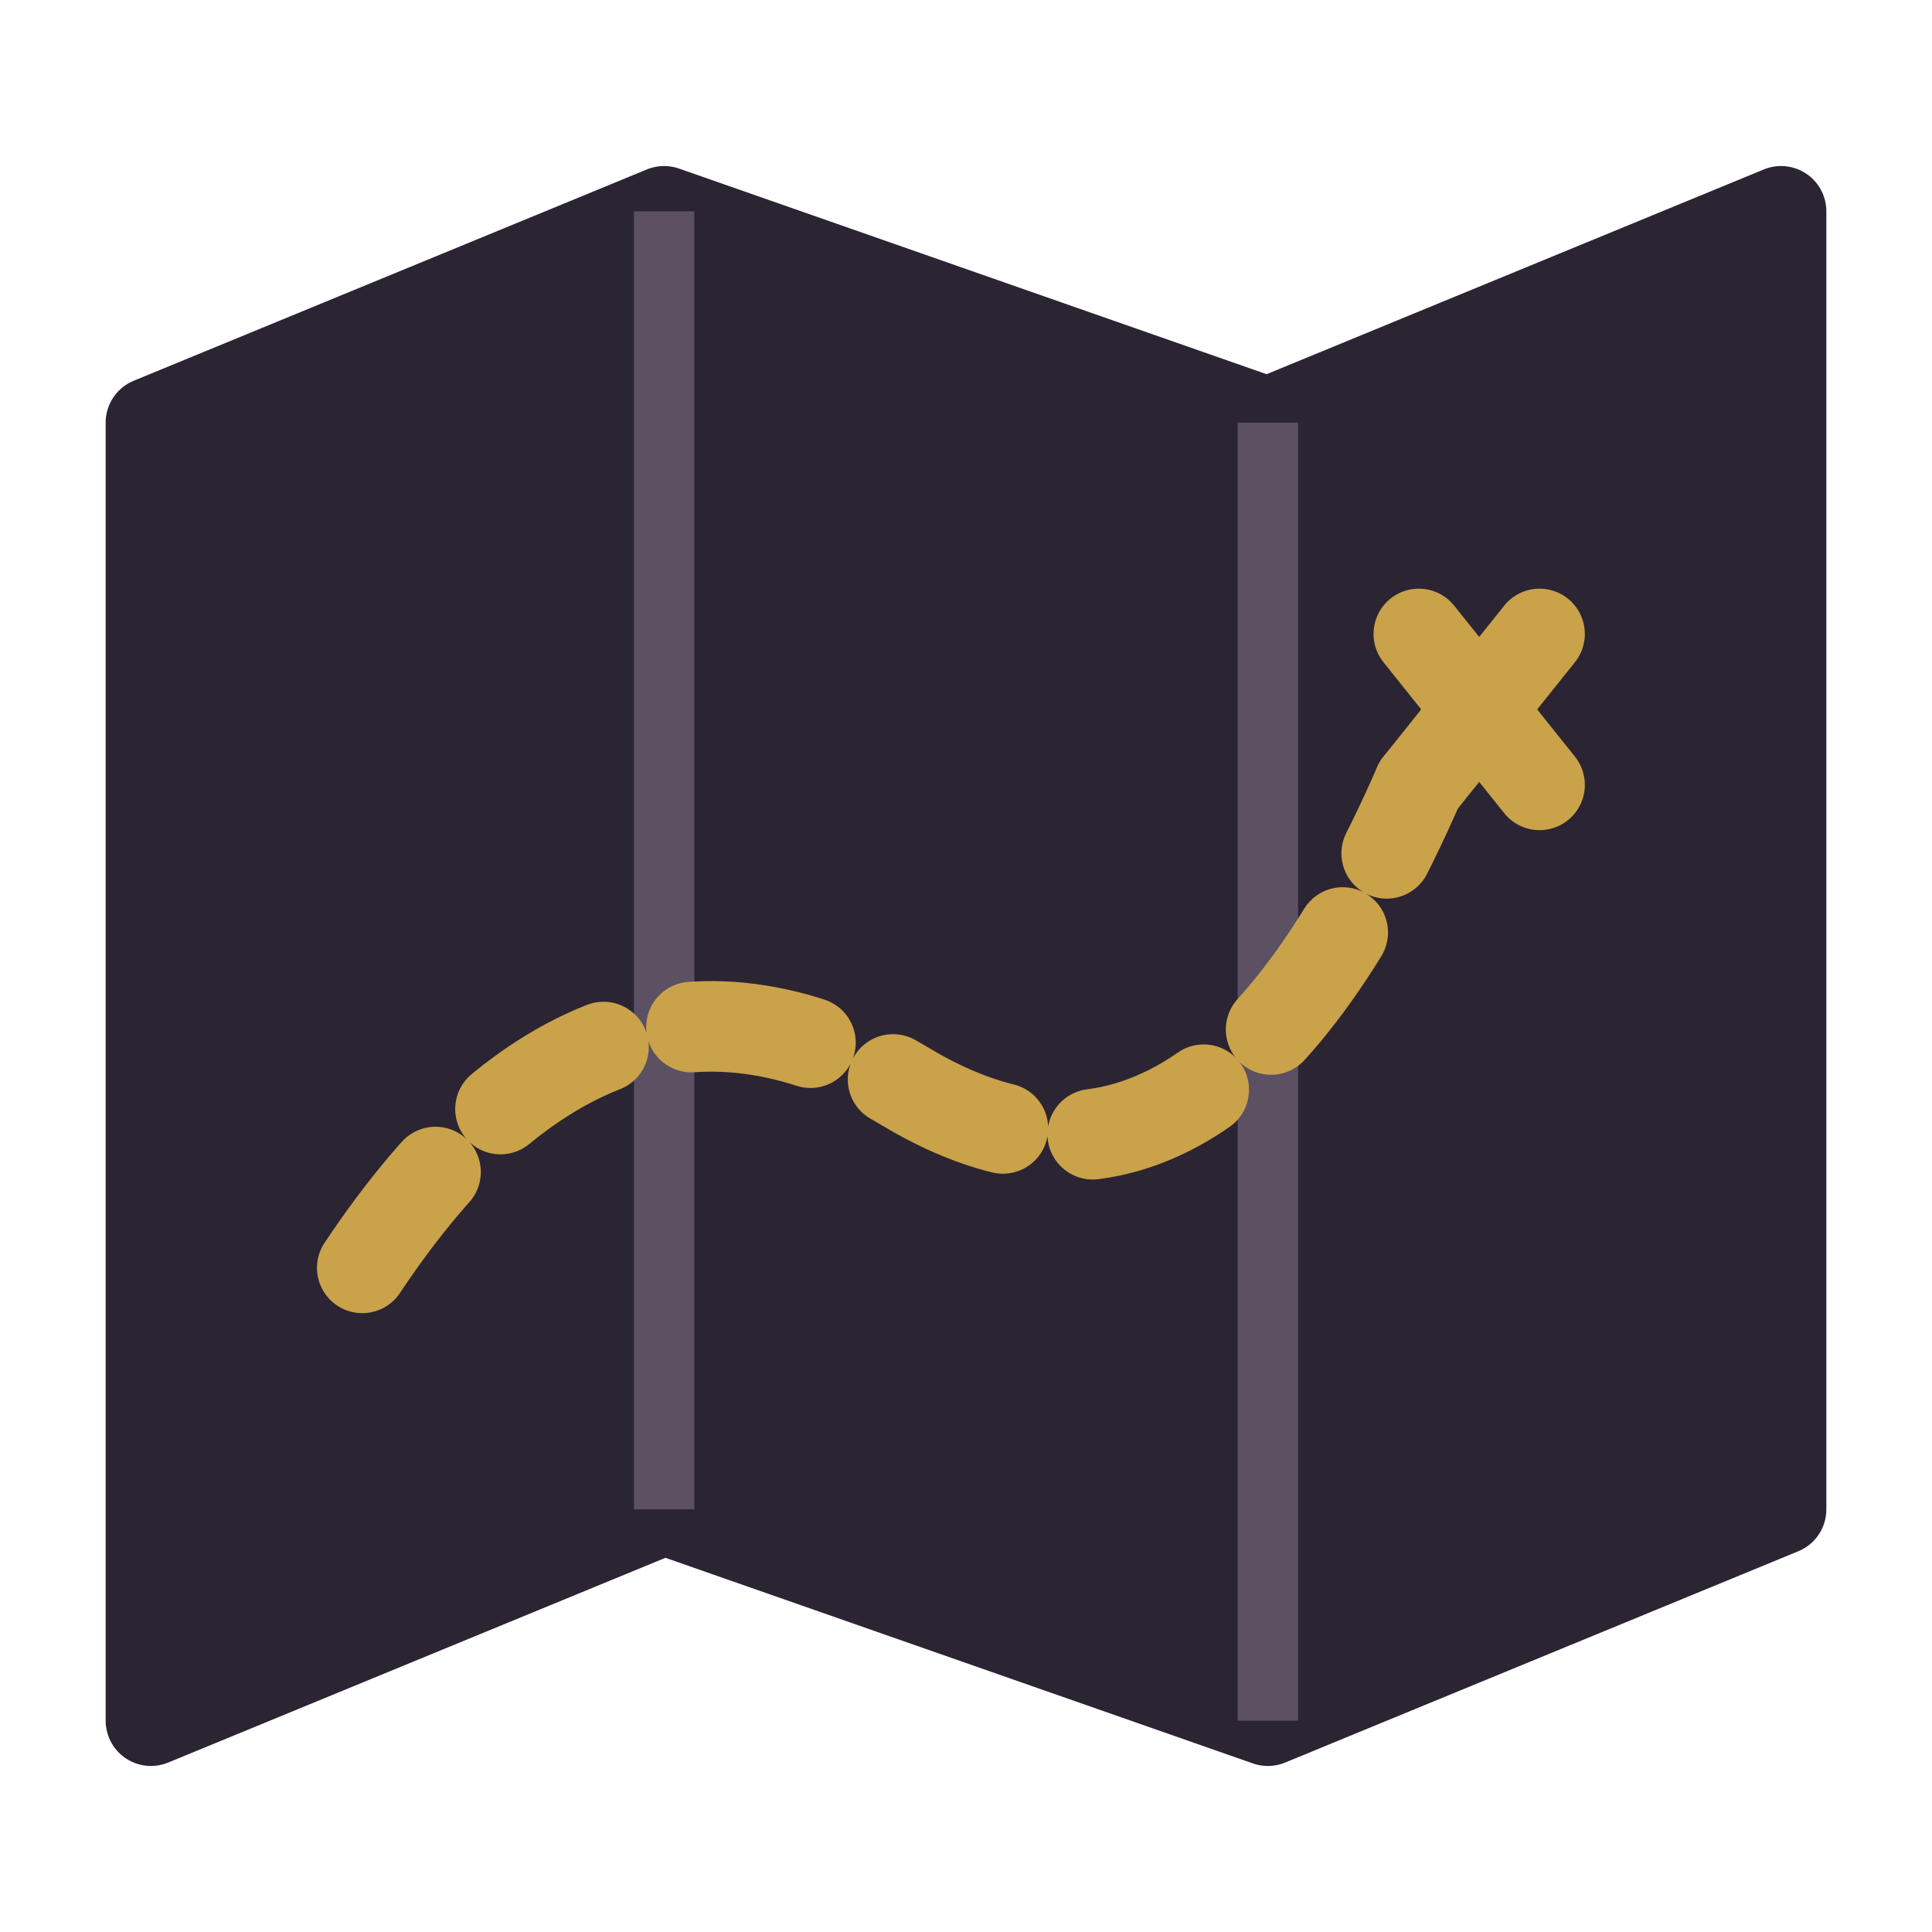
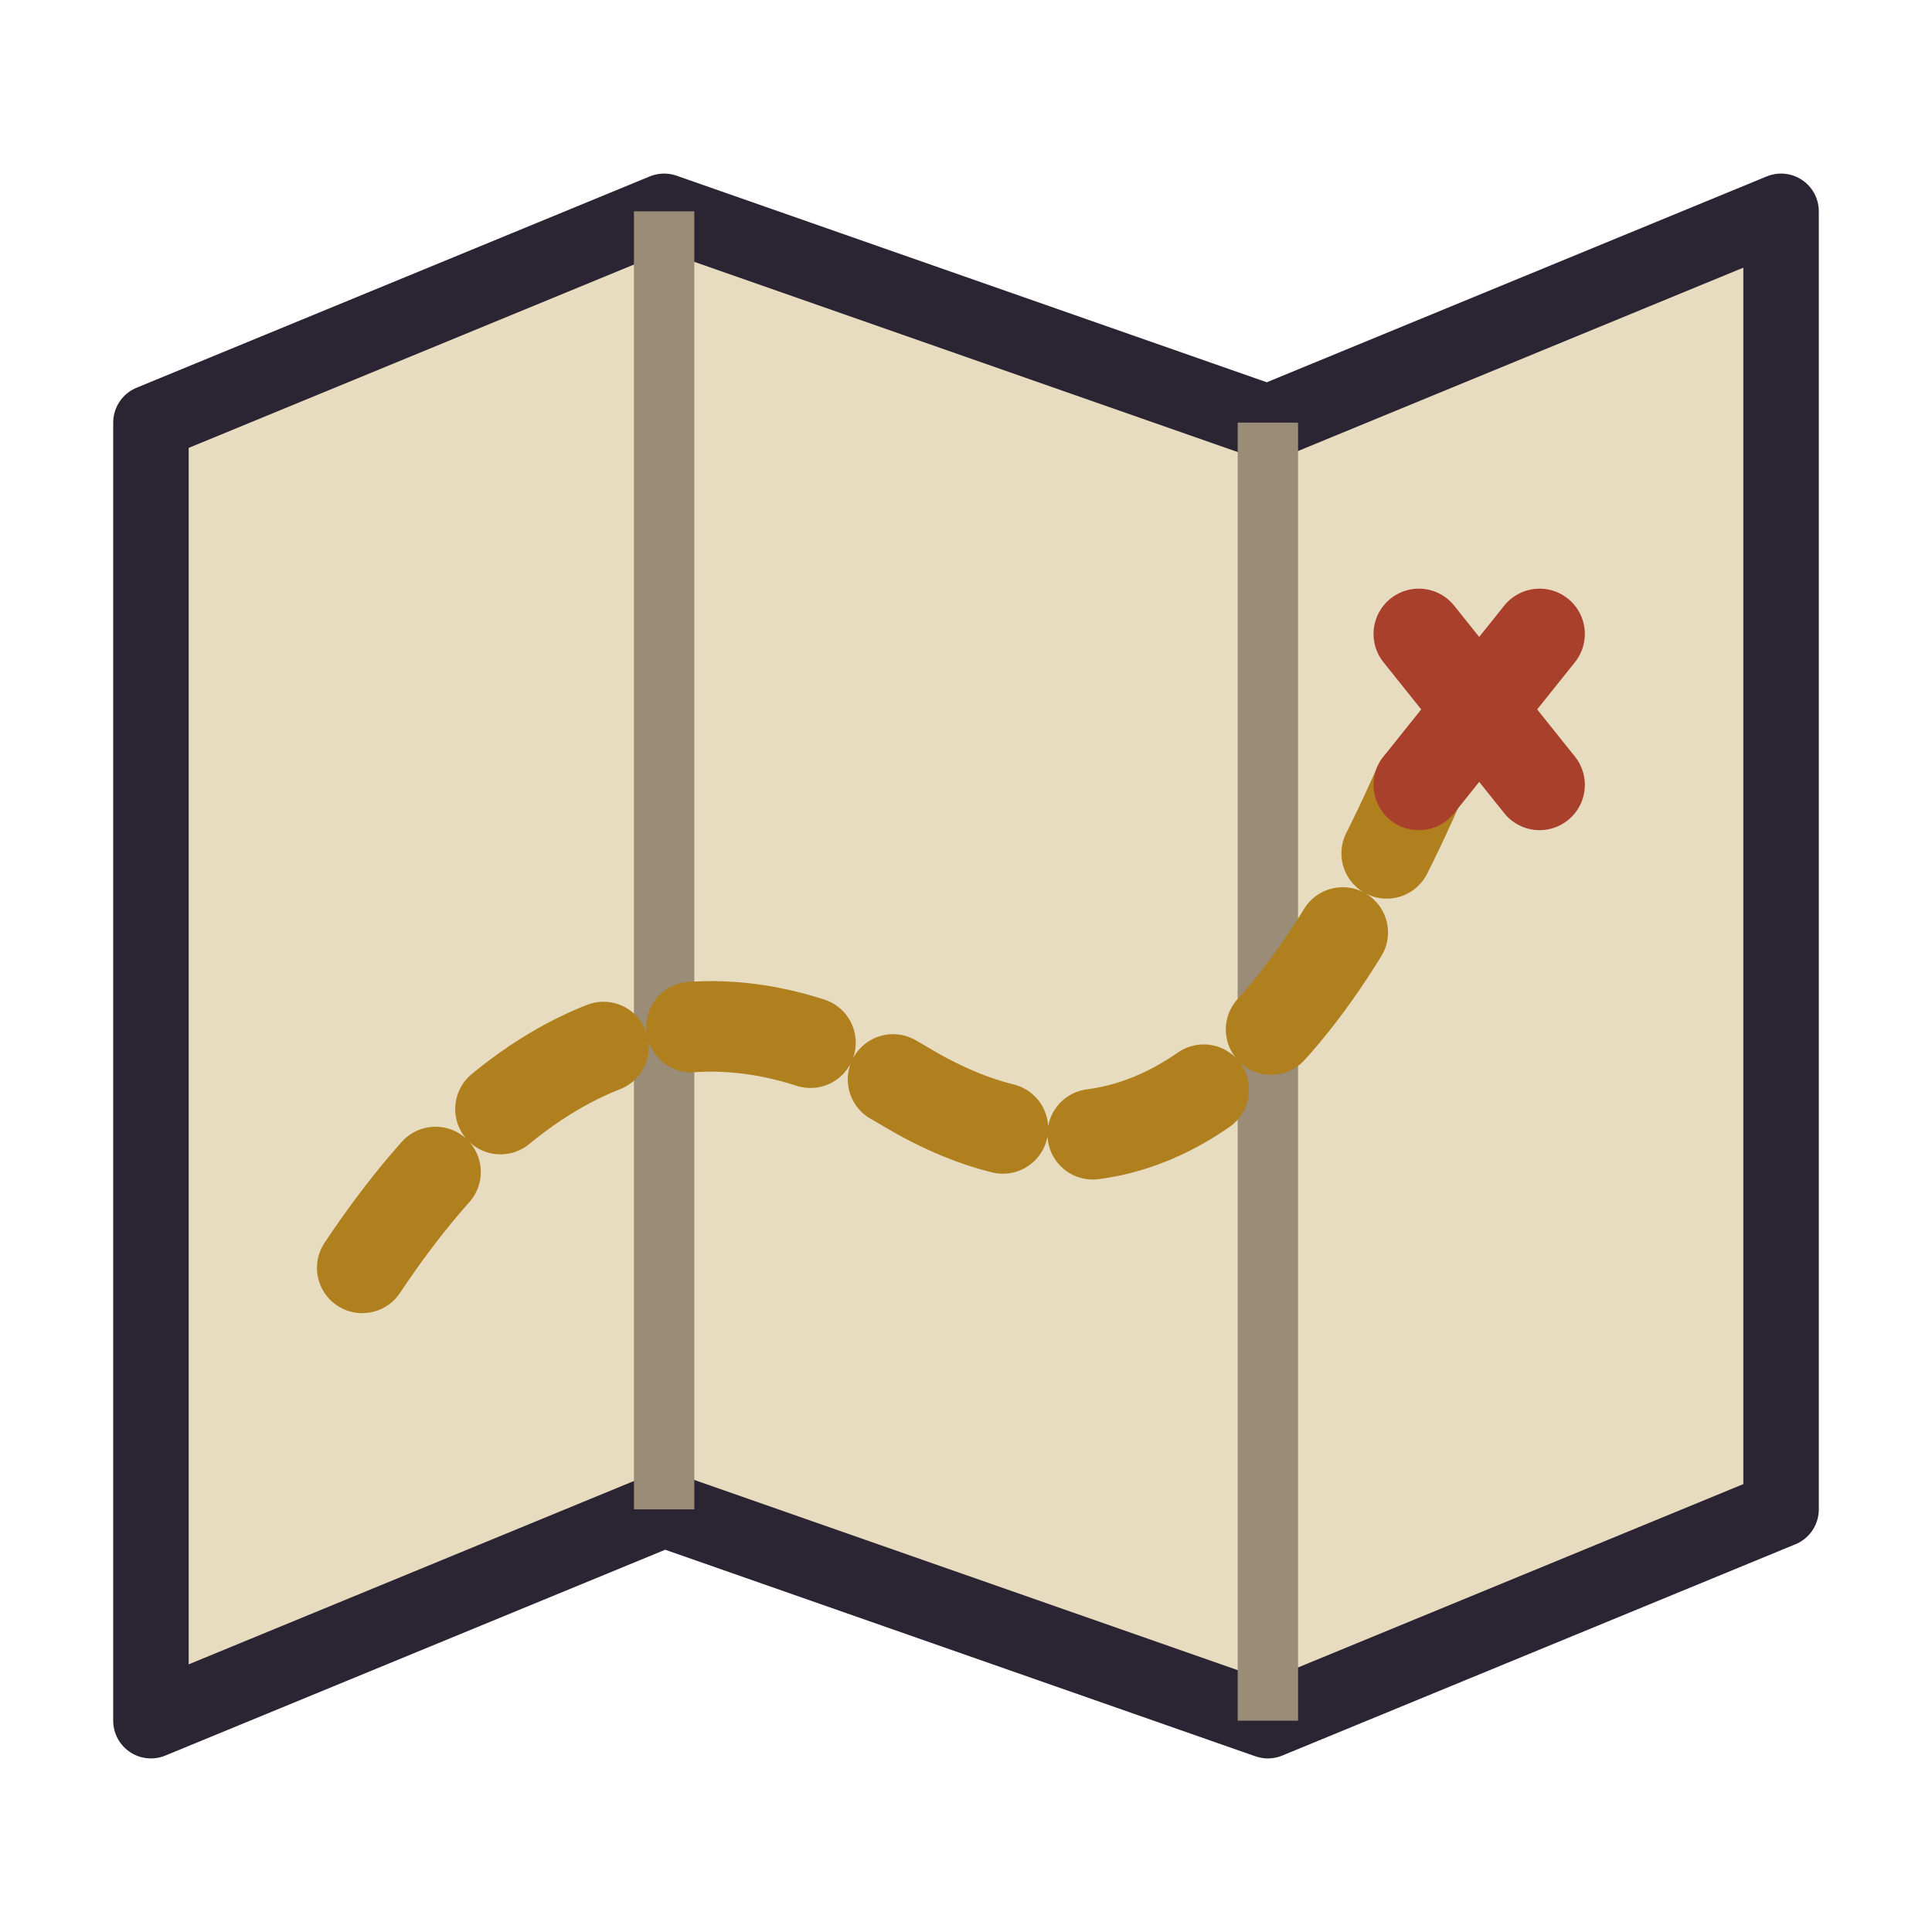
<svg xmlns="http://www.w3.org/2000/svg" width="64" height="64" viewBox="0 0 64 64">
-   <path d="M5,14 L22,7 L42,14 L59,7 L59,50 L42,57 L22,50 L5,57 Z" fill="#2b2433" stroke="#2b2433" stroke-width="3" stroke-linejoin="round" stroke-linecap="round" />
-   <path d="M22,7 L22,50 M42,14 L42,57" fill="none" stroke="#5b5163" stroke-width="2" />
-   <path d="M12,42 Q20,30 30,36 Q40,42 47,26" fill="none" stroke="#c9a24a" stroke-width="3" stroke-dasharray="4 3" stroke-linecap="round" />
-   <path d="M47,21 L51,26 M51,21 L47,26" stroke="#c9a24a" stroke-width="3" stroke-linecap="round" />
+   <path d="M5,14 L22,7 L42,14 L59,7 L59,50 L42,57 L22,50 L5,57 Z" fill="#e8dcc0" stroke="#2b2433" stroke-width="2.5" stroke-linejoin="round" stroke-linecap="round" />
+   <path d="M22,7 L22,50 M42,14 L42,57" fill="none" stroke="#9a8c76" stroke-width="2" />
+   <path d="M12,42 Q20,30 30,36 Q40,42 47,26" fill="none" stroke="#b07f1e" stroke-width="3" stroke-dasharray="4 3" stroke-linecap="round" />
+   <path d="M47,21 L51,26 M51,21 L47,26" stroke="#a8402c" stroke-width="3" stroke-linecap="round" />
</svg>
